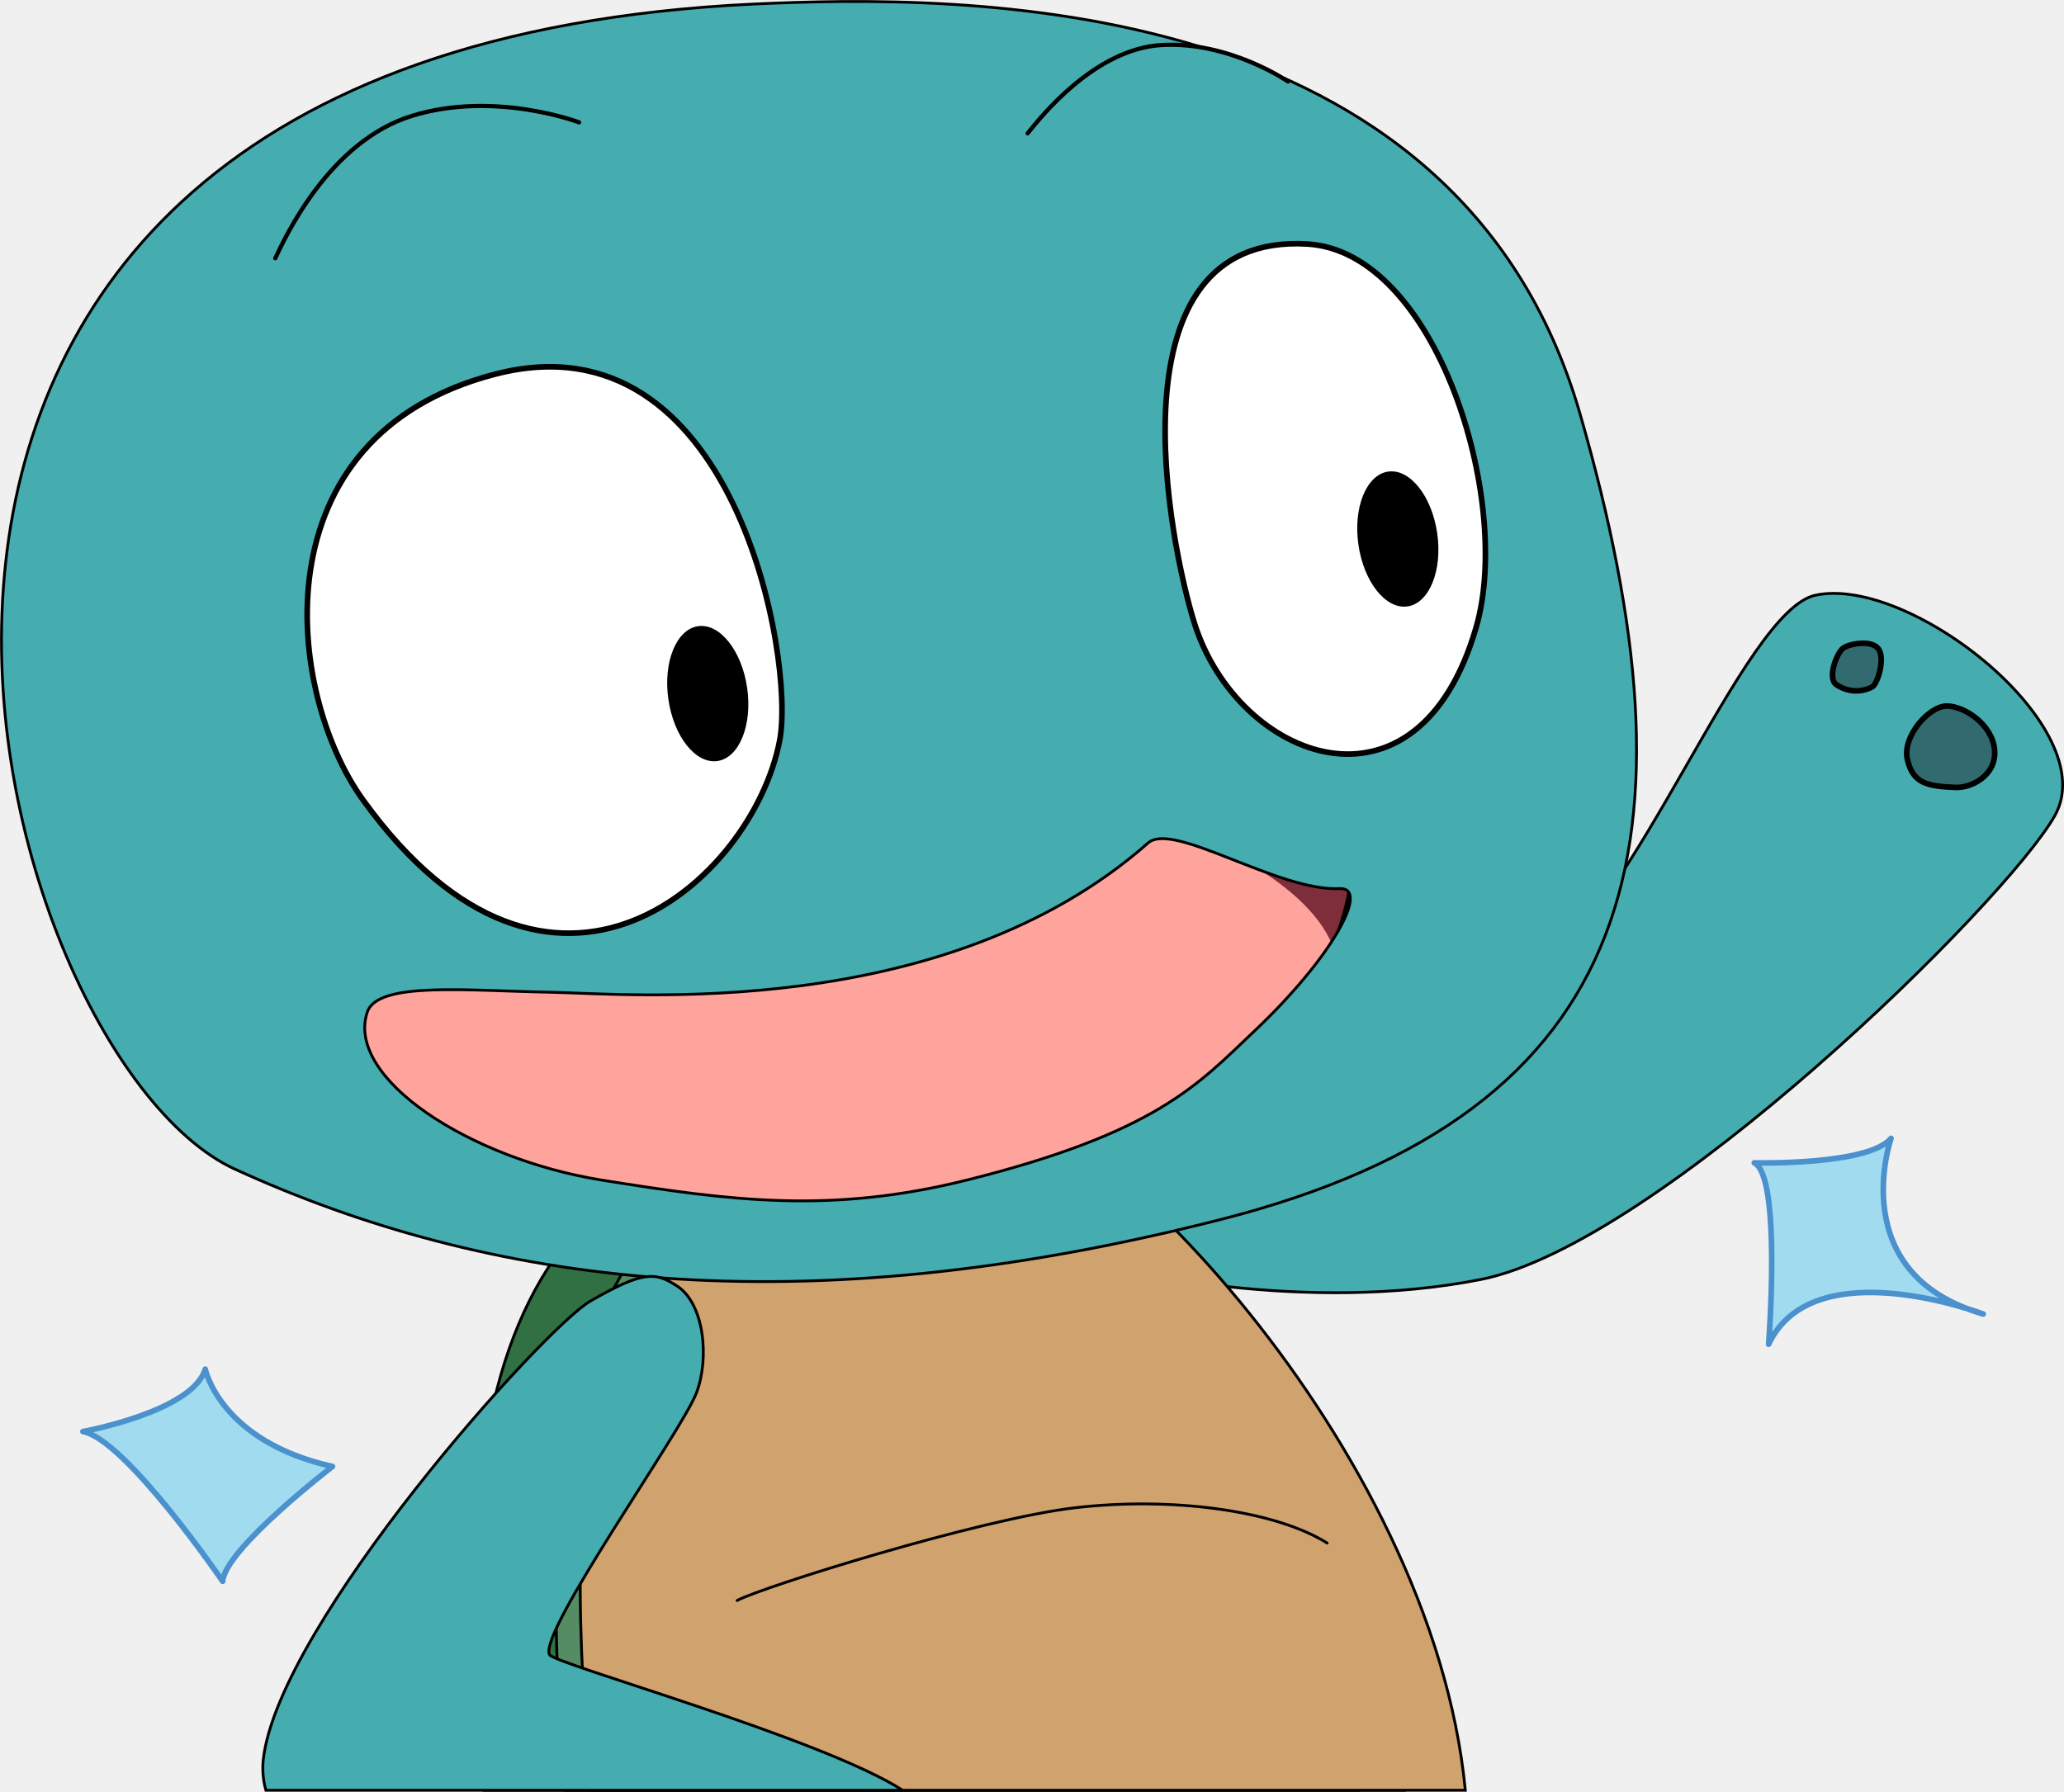
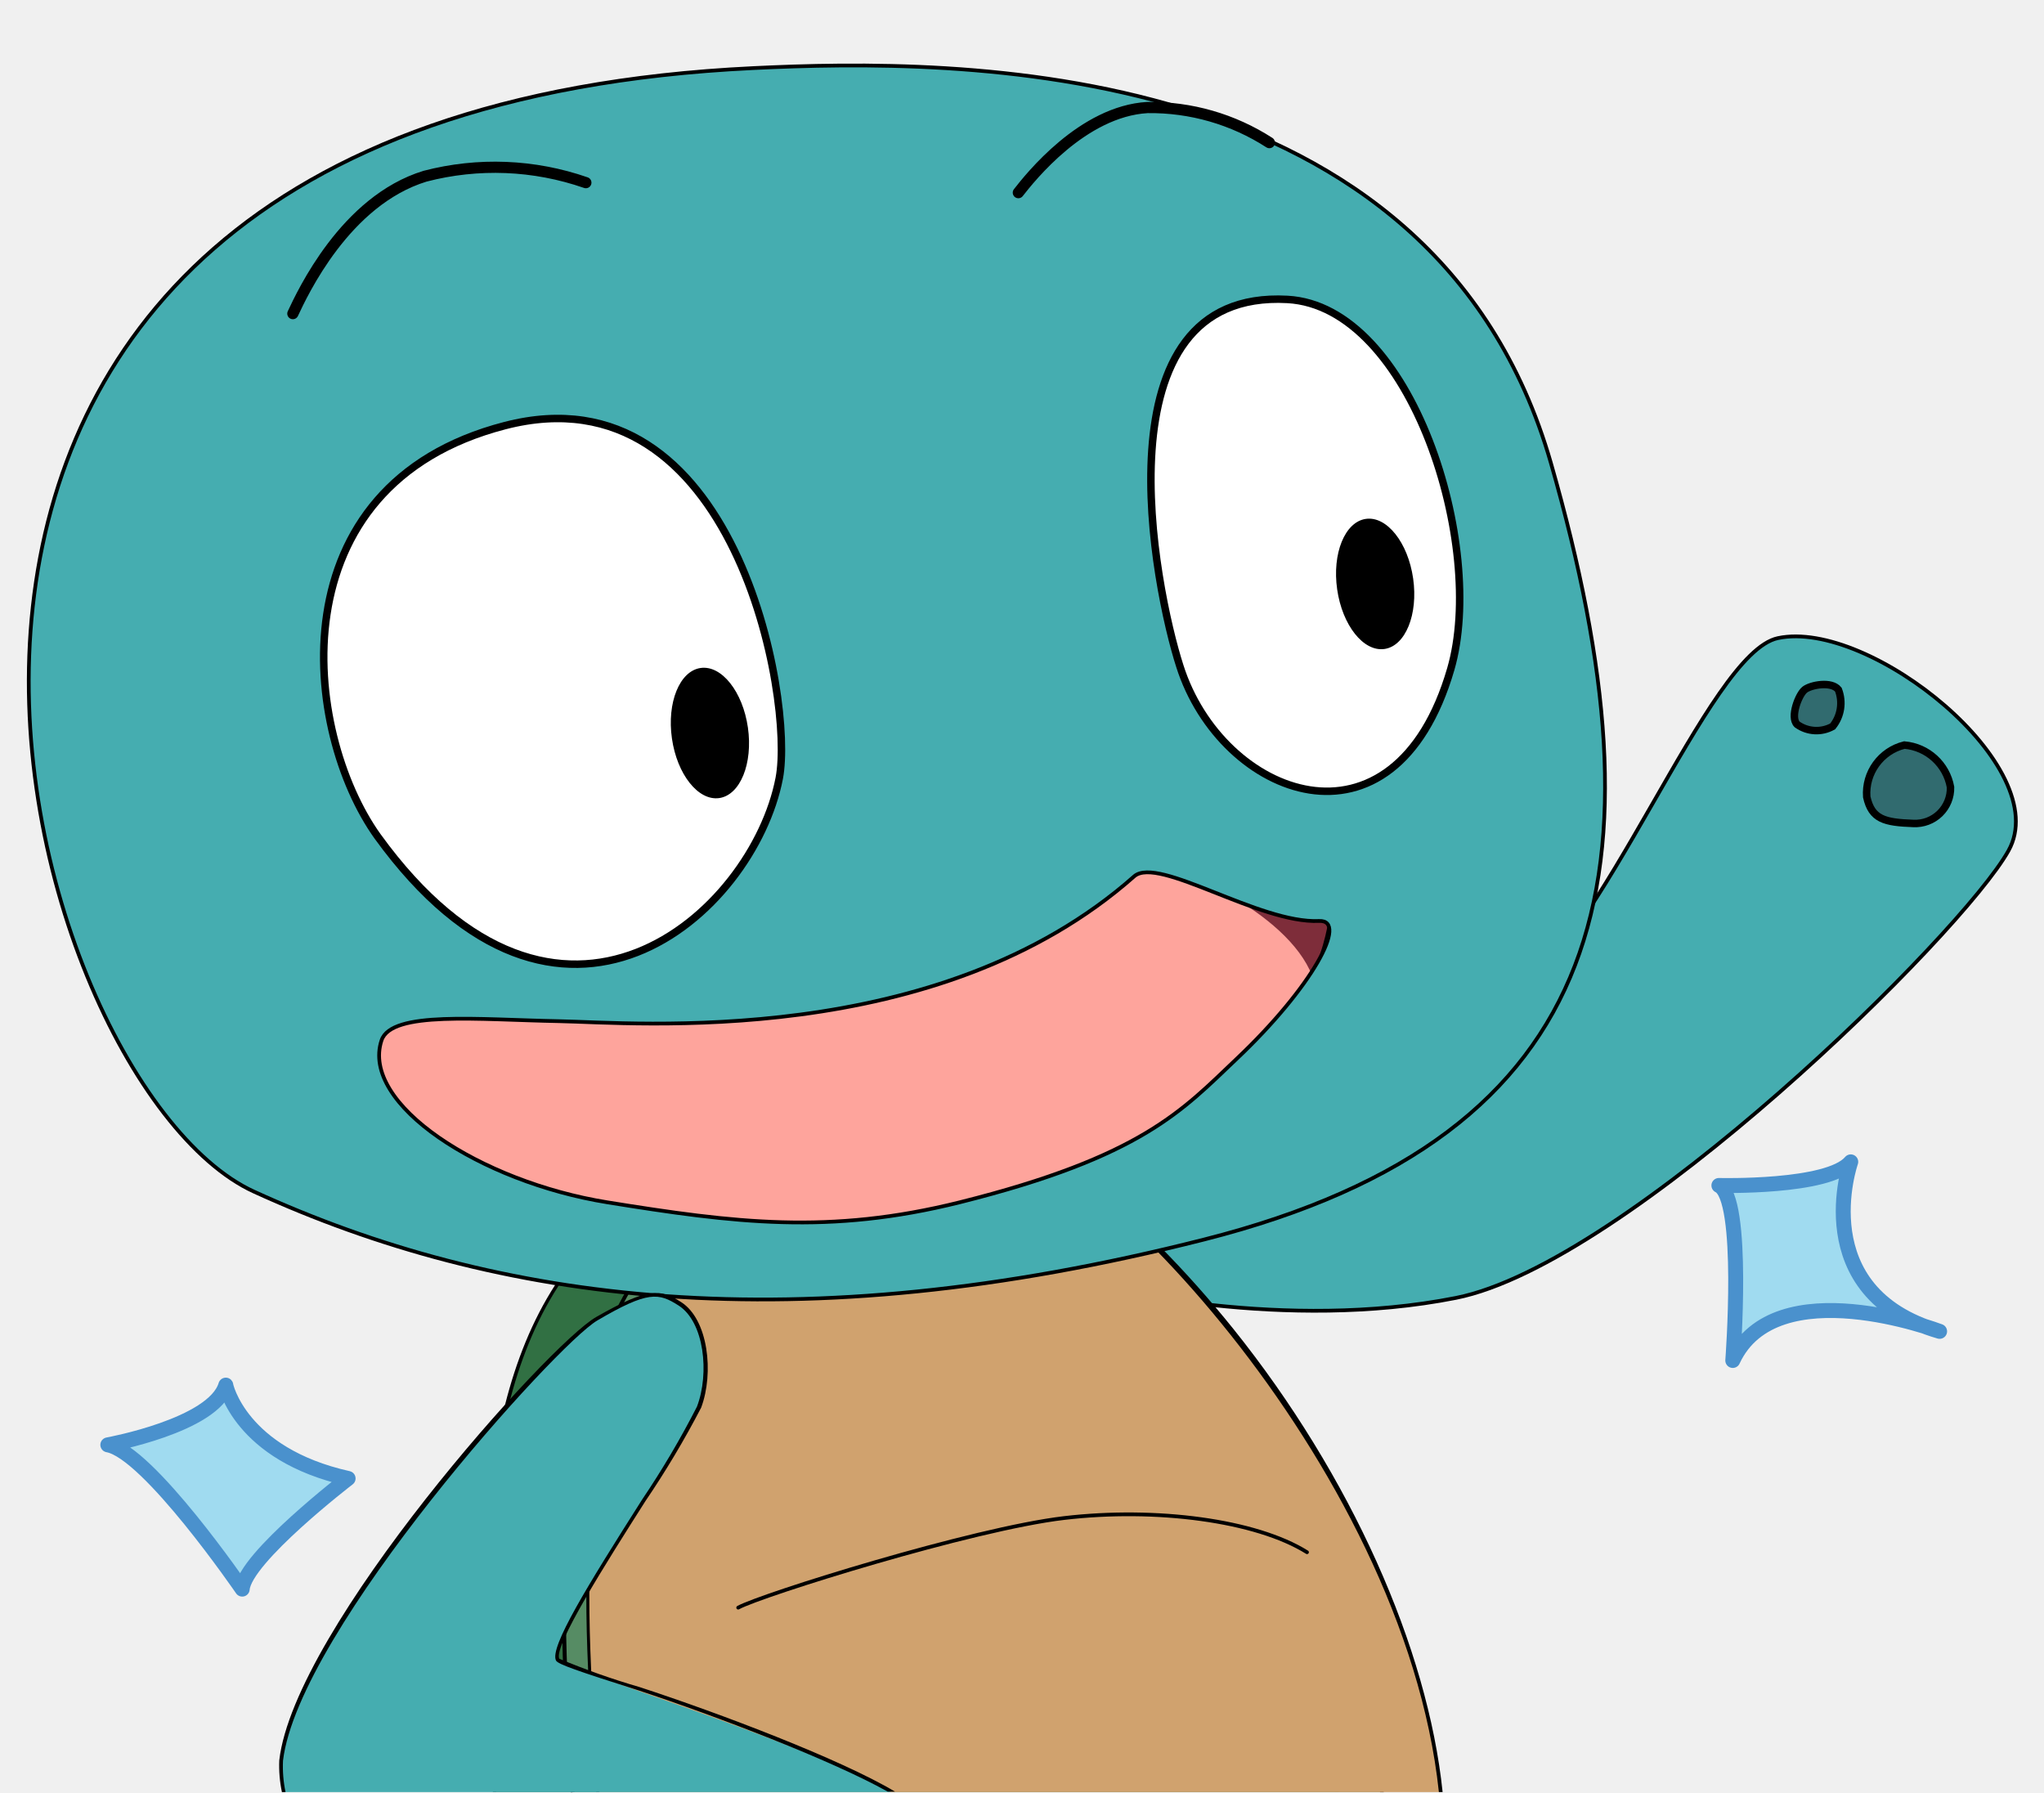
- <svg xmlns="http://www.w3.org/2000/svg" viewBox="0 0 368.1 319.6">
+ <svg xmlns="http://www.w3.org/2000/svg" viewBox="0 0 136.87 120.01">
  <defs>
-     <style>.cls-1{fill:none;}.cls-1,.cls-10,.cls-11,.cls-2,.cls-3,.cls-4,.cls-5,.cls-6,.cls-8{stroke:#000;stroke-miterlimit:10;}.cls-1,.cls-10,.cls-11,.cls-12,.cls-2,.cls-3,.cls-4,.cls-5,.cls-6,.cls-8{stroke-linecap:round;}.cls-1,.cls-2,.cls-3,.cls-4,.cls-5{stroke-width:0.5px;}.cls-2{fill:#317043;}.cls-3{fill:#568c64;}.cls-11,.cls-4{fill:#45adb0;}.cls-5{fill:#d0a26e;}.cls-6{fill:#fff;}.cls-7{clip-path:url(#clip-path);}.cls-8{fill:#7e2d3a;}.cls-9{fill:#fea49c;}.cls-10{fill:#316b6f;}.cls-11{stroke-width:0.75px;}.cls-12{fill:#a0dbf0;stroke:#4a91cd;stroke-linejoin:round;}</style>
+     <style>.cls-1,.cls-2{fill:none;}.cls-1,.cls-11,.cls-12,.cls-13,.cls-5,.cls-7,.cls-9{stroke:#000;stroke-miterlimit:10;}.cls-1,.cls-11,.cls-12,.cls-13,.cls-15,.cls-5,.cls-7,.cls-9{stroke-linecap:round;}.cls-1,.cls-12,.cls-5,.cls-9{stroke-width:0.25px;}.cls-3{fill:#317043;}.cls-4{fill:#568c64;}.cls-13,.cls-14,.cls-5{fill:#45adb0;}.cls-12,.cls-6{fill:#d0a26e;}.cls-7{fill:#fff;}.cls-11,.cls-7{stroke-width:0.5px;}.cls-8{clip-path:url(#clip-path);}.cls-9{fill:#7e2d3a;}.cls-10{fill:#fea49c;}.cls-11{fill:#316b6f;}.cls-13{stroke-width:0.75px;}.cls-15{fill:#a0dbf0;stroke:#4a91cd;stroke-linejoin:round;}</style>
    <clipPath id="clip-path">
-       <path class="cls-1" d="M238.91,158.51c-11,.52-29.69-12.09-34.15-8.15C168.41,182.43,112.08,177.27,98.34,177c-15-.26-31-2-32.84,3.55-3.92,11.75,18.24,26.17,41.78,29.95s41,6,65.16,0c33.79-8.45,41.25-17.08,51.23-26.54C237.59,170.81,244.43,158.24,238.91,158.51Z" />
+       <path class="cls-1" d="M88.33,61.67c-4,.19-10.75-4.37-12.37-3C62.8,70.33,42.41,68.47,37.44,68.38c-5.42-.1-11.22-.71-11.89,1.28-1.42,4.26,6.61,9.48,15.12,10.85s14.84,2.18,23.59,0C76.5,77.45,79.2,74.32,82.81,70.9,87.85,66.13,90.33,61.58,88.33,61.67Z" />
    </clipPath>
  </defs>
  <g id="Layer_2" data-name="Layer 2">
    <g id="Layer_1-2" data-name="Layer 1">
-       <path class="cls-2" d="M242.16,319.35c-7.22-60.84-67.57-121.61-87-121-75.94,2.55-72.84,70.19-68.9,121Z" />
-       <path class="cls-3" d="M250.47,319.35c-6.73-61-64.87-122-83.61-121.35-73.08,2.56-69.9,70.54-66.11,121.35Z" />
-       <path class="cls-4" d="M195.15,225.29c4.31,1.24,37.42,9.19,69,2.93S357.72,161,366.46,145.5s-25.68-42.93-42.67-39.33c-13,2.76-32.18,56.88-51.3,68.57S209.7,210.25,200.56,209,186.42,222.79,195.15,225.29Z" />
-       <path class="cls-5" d="M261.33,319.35c-5.9-61.62-67.57-124-87.3-123.32-77.12,2.59-72.72,72.32-68.72,123.32Z" />
-       <path class="cls-4" d="M134.26.73C171.42-1,260-1.83,281.8,73.86s11.54,124.44-64.15,143.69-130.86,11.54-175.76-9S-53,9.71,134.26.73Z" />
-       <path class="cls-6" d="M64.74,142.69c-13.84-19.19-19-64.92,23.58-75.95s53.53,50.78,50.73,65.35C134.23,157.19,98.42,189.36,64.74,142.69Z" />
-       <path class="cls-6" d="M263.27,111.87c6.56-22.63-7.14-67.09-30.21-68.35-35.74-2-24.47,53.65-20,67.78C220.86,135.65,252.82,148,263.27,111.87Z" />
-       <g class="cls-7">
-         <path class="cls-8" d="M240.21,127.18c-9.16,6.07-33.3,33.5-68.05,41.83s-59.8,11-73.08,6.91-24.39,1.18-25.2,13.62S86.16,222.21,109.69,226s55.78,2.75,83.86-13.75,43.57-34.68,47.14-52.51S242.17,125.88,240.21,127.18Z" />
-         <path class="cls-9" d="M202,146.47c11.8,1.47,32.39,11.38,36,23.25s-47.1,60.7-101.3,55-85.86-3.58-87-32.58S44,166.66,79.35,164.88,195.59,145.67,202,146.47Z" />
+       <rect class="cls-2" width="136.87" height="120" />
+       <path class="cls-3" d="M89.52,120C86.74,98.09,65,75.88,58,76.11,30.66,77,31.68,101.67,33.09,120Z" />
+       <path d="M33.22,120c-1-13.6-1.45-28,6.07-36.37C43.44,79,49.73,76.52,58,76.24h.12c3.63,0,10.83,5.64,17.2,13.5C83,99.25,88.19,110.53,89.4,120h.25c-1.21-9.53-6.39-20.87-14.14-30.43C69.09,81.67,61.81,76,58.1,76H58c-8.34.28-14.69,2.8-18.89,7.49C31.52,92,31.92,106.37,33,120Z" />
+       <path class="cls-4" d="M92.53,120C89.93,98,69,75.73,62.24,76c-26.3.92-25.24,25.68-23.88,44Z" />
+       <path d="M38.48,120c-.82-11-2-27.77,6.09-36.82,4-4.44,9.92-6.82,17.68-7.09h.11c3.49,0,10.42,5.67,16.55,13.56,7.42,9.55,12.37,20.86,13.5,30.36h.25c-1.13-9.55-6.1-20.92-13.55-30.52-6.24-8-13.33-13.76-16.87-13.64-7.83.27-13.83,2.68-17.86,7.17-8.17,9.13-7,26-6.15,37Z" />
+       <path class="cls-5" d="M72.49,85.85c1.56.45,13.54,3.33,25,1.06s33.87-24.35,37-29.94-9.3-15.55-15.44-14.24c-4.71,1-11.65,20.59-18.58,24.82S77.75,80.41,74.44,80,69.33,84.94,72.49,85.85Z" />
+       <path class="cls-6" d="M96.47,120C94.15,97.81,72,75,64.84,75.26,37.08,76.19,38.56,101.58,40,120Z" />
+       <path d="M40.13,120c-.92-11.74-2.16-28.09,6-37.22,4.15-4.64,10.44-7.13,18.71-7.41H65C72,75.38,94,97.9,96.35,120h.25c-1-9.64-6.13-21.18-14-31C76.12,80.94,68.73,75.13,65,75.13h-.12c-8.34.28-14.69,2.8-18.88,7.5-8.23,9.2-7,25.6-6.07,37.38Z" />
+       <path class="cls-5" d="M50.44,4.56C63.9,3.91,96,3.63,103.85,31s4.18,45.05-23.22,52S33.26,87.23,17,79.79-17.36,7.81,50.44,4.56Z" />
+       <path class="cls-7" d="M25.28,56c-5-7-6.89-23.5,8.53-27.5S53.19,46.84,52.18,52.11C50.43,61.19,37.47,72.84,25.28,56Z" />
+       <path class="cls-7" d="M97.15,44.79c2.37-8.19-2.59-24.28-10.94-24.74C73.27,19.34,77.35,39.47,79,44.59,81.79,53.4,93.36,57.86,97.15,44.79Z" />
+       <g class="cls-8">
+         <path class="cls-9" d="M88.8,50.33c-3.32,2.2-12.06,12.13-24.64,15.14s-21.65,4-26.45,2.51-8.83.42-9.12,4.93S33,84.73,41.55,86.1s20.19,1,30.36-5S87.68,68.57,89,62.12,89.51,49.86,88.8,50.33Z" />
+         <path class="cls-10" d="M75,57.32c4.27.53,11.72,4.12,13,8.41s-17,22-36.67,19.91S20.24,84.35,19.84,73.85,17.76,64.62,30.57,64,72.65,57,75,57.32Z" />
      </g>
-       <path class="cls-1" d="M238.91,158.51c-11,.52-29.69-12.09-34.15-8.15C168.41,182.43,112.08,177.27,98.34,177c-15-.26-31-2-32.84,3.55-3.92,11.75,18.24,26.17,41.78,29.95s41,6,65.16,0c33.79-8.45,41.25-17.08,51.23-26.54C237.59,170.81,244.43,158.24,238.91,158.51Z" />
-       <ellipse cx="249.29" cy="96.14" rx="7.1" ry="12.15" transform="translate(-11.11 36.32) rotate(-8.15)" />
-       <ellipse cx="126.23" cy="123.72" rx="7.1" ry="12.15" transform="translate(-16.27 19.15) rotate(-8.15)" />
-       <path class="cls-10" d="M348.82,140.46c2.79.1,7.29-2.17,6.9-6.7s-5.39-7.82-8.54-7.82-8,5.46-7,9.59S343.5,140.26,348.82,140.46Z" />
-       <path class="cls-10" d="M333.92,122.52c1-.63,2.33-5.21,1.05-6.82s-5.09-.87-6.21-.12-2.82,5.11-1.42,6.42A6.15,6.15,0,0,0,333.92,122.52Z" />
-       <path class="cls-5" d="M131.46,285.5c4.34-2.37,43.35-14.58,60.3-16.55s35.47.39,44.93,6.3" />
-       <path class="cls-11" d="M49.09,46.07c1.77-3.75,9.65-20.89,24.43-25.42s29.76,1.18,29.76,1.18" />
-       <path class="cls-11" d="M183.27,23.79c2.17-2.7,11.88-15.08,23.92-15.76s22.51,6.5,22.51,6.5" />
-       <path class="cls-4" d="M161,319.35c-14.61-9.36-62.21-22.54-63-24.19-2-4,23.61-39.85,26.21-46.71,2.36-6.24,1.38-16-3.55-19.11-3.78-2.43-5.91-2.7-15.37,2.75-8.31,4.79-55.57,57.55-58.33,81.72a14.51,14.51,0,0,0,.46,5.54Z" />
-       <path class="cls-12" d="M337.26,203.06s-8.48,24.15,16.44,31.34c0,0-30.31-11.56-38.28,5.39,0,0,2.32-30-2.56-32.36C312.86,207.43,333.15,207.94,337.26,203.06Z" />
-       <path class="cls-12" d="M59.3,261.59s-19.14,14.7-19.59,20.48c0,0-17.36-25.37-24.93-26.71,0,0,19.59-3.56,21.82-11.13C36.6,244.23,39.27,257.14,59.3,261.59Z" />
+       <path class="cls-1" d="M88.33,61.67c-4,.19-10.75-4.37-12.37-3C62.8,70.33,42.41,68.47,37.44,68.38c-5.42-.1-11.22-.71-11.89,1.28-1.42,4.26,6.61,9.48,15.12,10.85s14.84,2.18,23.59,0C76.5,77.45,79.2,74.32,82.81,70.9,87.85,66.13,90.33,61.58,88.33,61.67Z" />
+       <ellipse cx="92.08" cy="39.1" rx="2.57" ry="4.4" transform="translate(-4.61 13.45) rotate(-8.15)" />
+       <ellipse cx="47.54" cy="49.08" rx="2.57" ry="4.4" transform="translate(-6.48 7.24) rotate(-8.15)" />
+       <path class="cls-11" d="M128.12,55.14a2.37,2.37,0,0,0,2.49-2.43,3.44,3.44,0,0,0-3.09-2.82A3.33,3.33,0,0,0,125,53.36C125.33,54.86,126.19,55.07,128.12,55.14Z" />
+       <path class="cls-11" d="M122.72,48.64a2.49,2.49,0,0,0,.38-2.46c-.46-.58-1.84-.32-2.25,0s-1,1.85-.51,2.33A2.23,2.23,0,0,0,122.72,48.64Z" />
+       <path class="cls-12" d="M49.43,107.65c1.57-.86,15.69-5.28,21.83-6s12.84.15,16.26,2.29" />
+       <path class="cls-13" d="M19.61,21c.64-1.36,3.5-7.56,8.85-9.2a18.54,18.54,0,0,1,10.77.43" />
+       <path class="cls-13" d="M68.19,12.9c.78-1,4.3-5.45,8.65-5.7A14.71,14.71,0,0,1,85,9.55" />
+       <path class="cls-14" d="M59.66,120c-5.82-3.36-22.07-8.29-22.36-8.87-.71-1.46,8.55-14.42,9.49-16.91.86-2.26.5-5.77-1.28-6.92-1.37-.87-2.14-1-5.57,1-3,1.74-20.11,20.83-21.11,29.58A7.9,7.9,0,0,0,19,120Z" />
+       <path d="M19.12,120a8.35,8.35,0,0,1-.17-2.1C20,109.15,37.28,90,40,88.42c3.4-2,4.11-1.85,5.44-1,1.72,1.1,2.08,4.54,1.23,6.77A59.5,59.5,0,0,1,43,100.41c-3.65,5.75-6.21,9.89-5.77,10.78.12.25,1.44.7,5.52,2,5.2,1.72,12.94,4.68,16.69,6.78h.49c-3.61-2.16-11.71-5.24-17.1-7a49.9,49.9,0,0,1-5.38-1.9c-.4-.84,3.16-6.45,5.76-10.54a62.34,62.34,0,0,0,3.74-6.27c.87-2.32.48-5.91-1.34-7.07-1.39-.89-2.19-1-5.69,1C36.74,90,19.71,109,18.7,117.88a8.56,8.56,0,0,0,.18,2.13Z" />
+       <path class="cls-15" d="M123.93,77.8s-3.07,8.74,5.95,11.35c0,0-11-4.19-13.85,1.95,0,0,.83-10.88-.93-11.72C115.1,79.38,122.44,79.57,123.93,77.8Z" />
+       <path class="cls-15" d="M23.31,99s-6.93,5.32-7.09,7.41c0,0-6.29-9.18-9-9.66,0,0,7.09-1.29,7.9-4C15.09,92.71,16.06,97.38,23.31,99Z" />
    </g>
  </g>
</svg>
